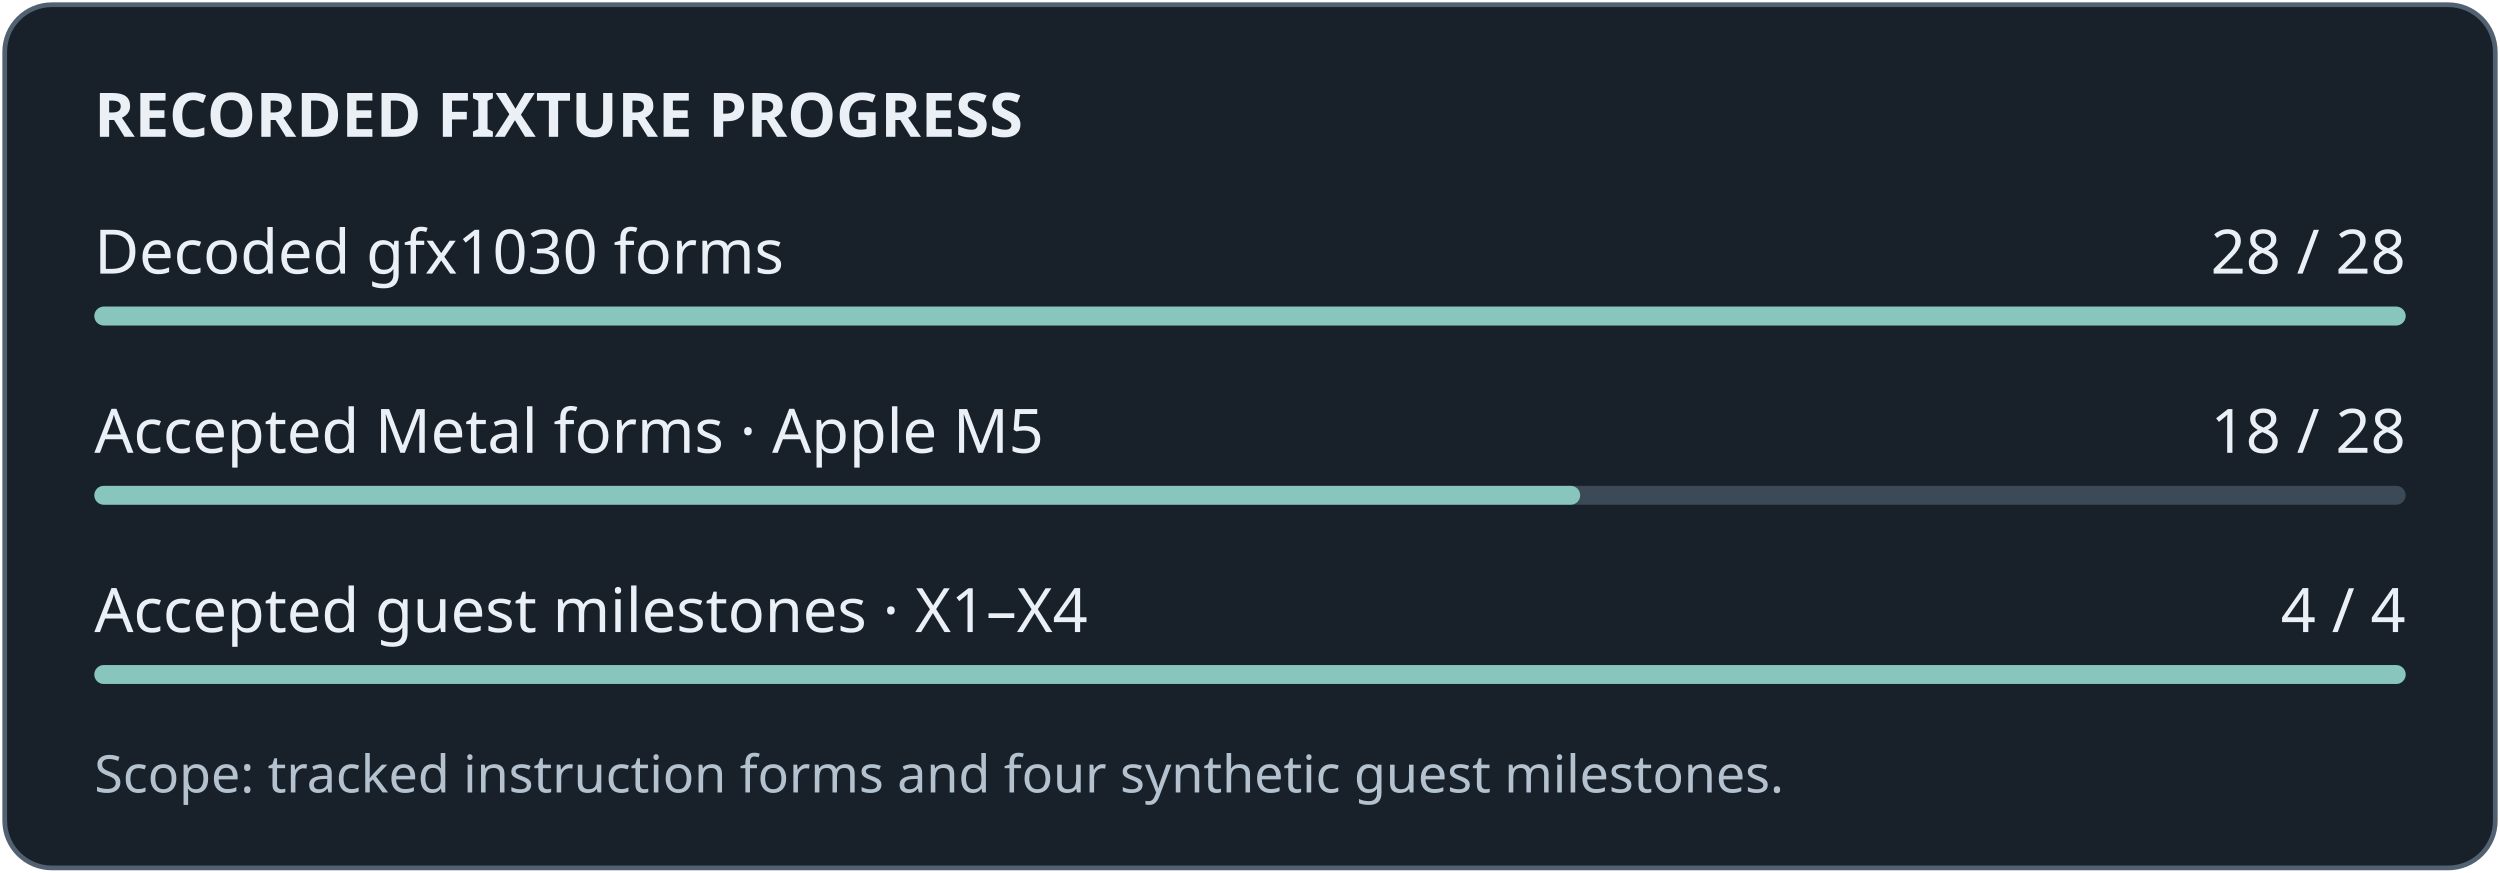
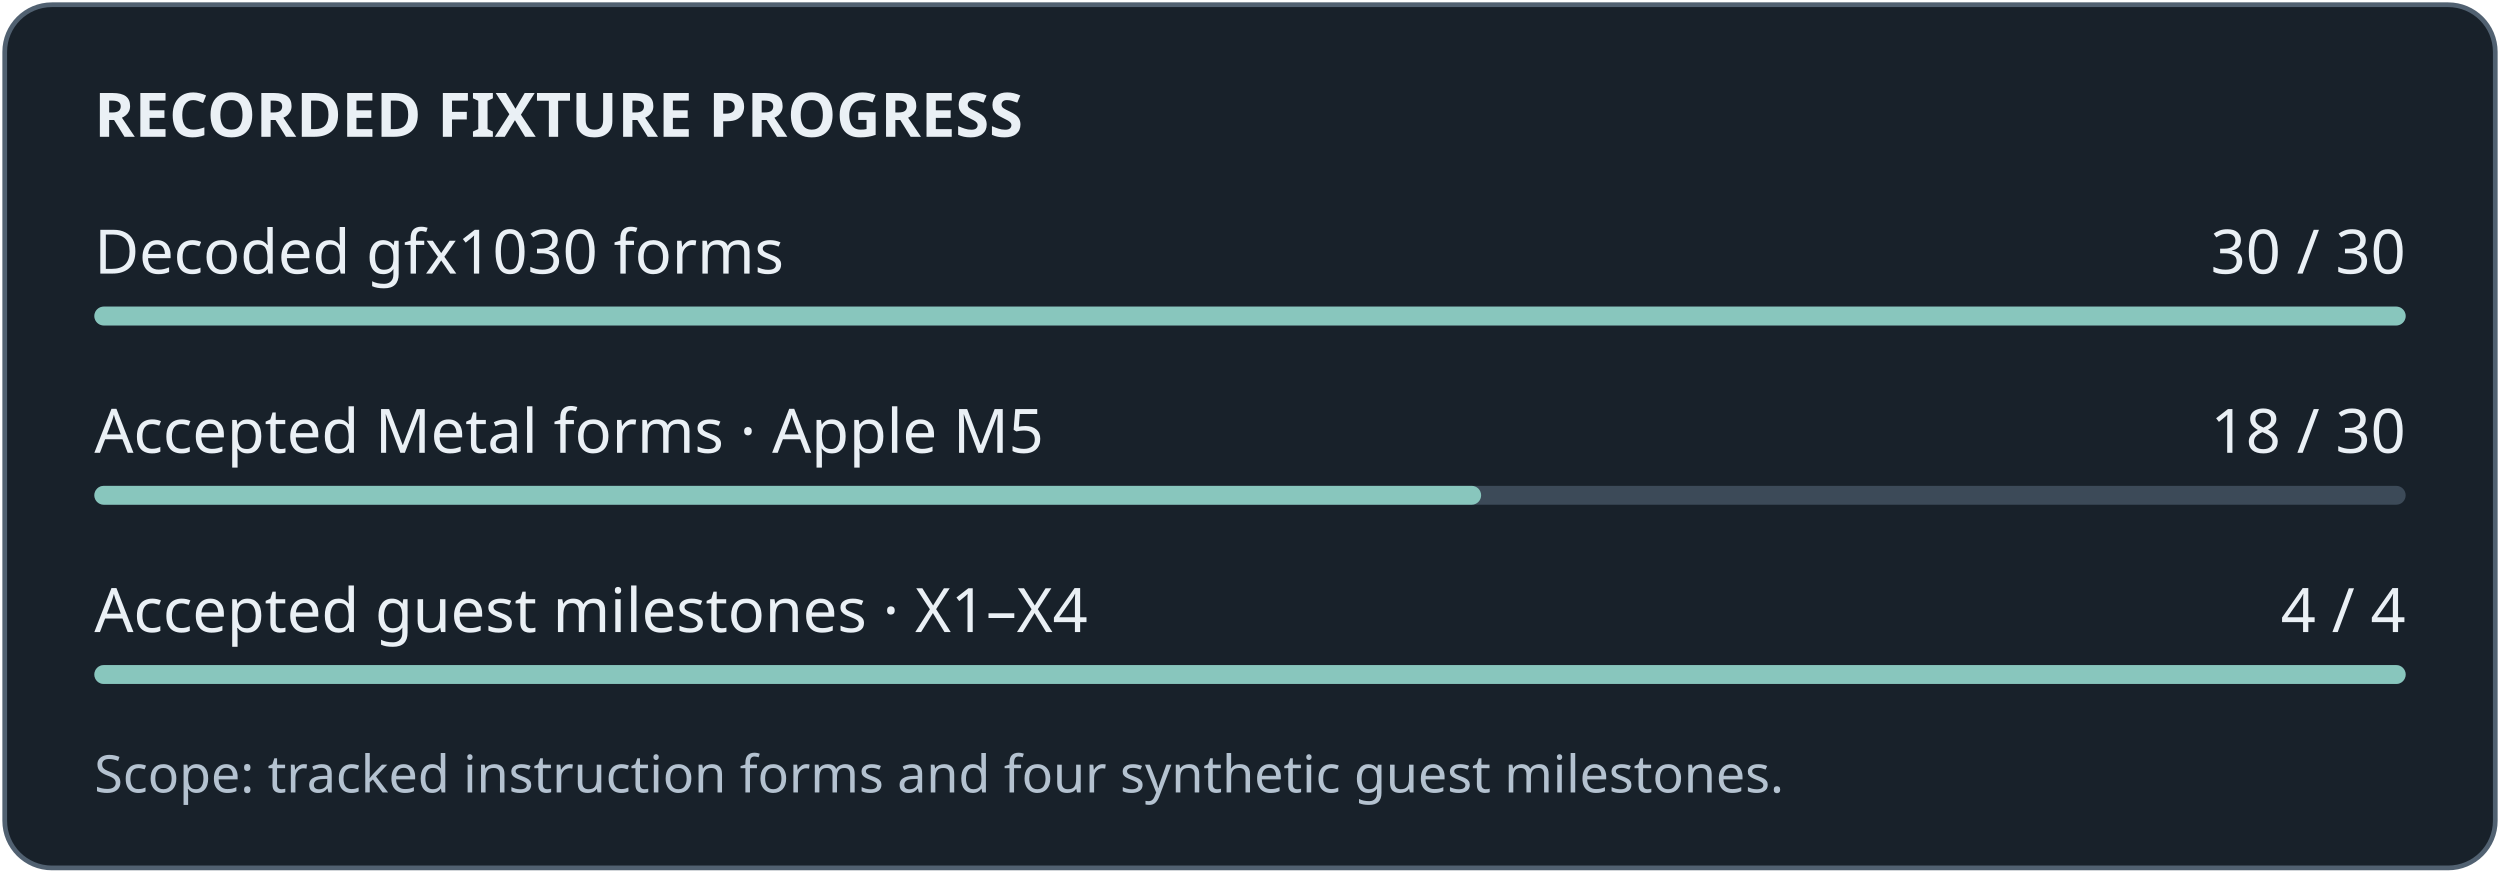
<svg xmlns="http://www.w3.org/2000/svg" width="530" height="185" viewBox="0 0 530 185" role="img" aria-labelledby="title description">
  <rect x="1" y="1" width="528" height="183" rx="10" fill="#18212a" stroke="#516171" />
  <g font-family="system-ui,sans-serif" fill="#eaf0f5">
    <text x="20" y="29" font-size="13" font-weight="700">RECORDED FIXTURE PROGRESS</text>
    <text x="20" y="58" font-size="13">Decoded gfx1030 forms</text>
-     <text x="510" y="58" font-size="13" text-anchor="end">28 / 28</text>
+     <text x="510" y="58" font-size="13" text-anchor="end">30 / 30</text>
    <rect x="20" y="65" width="490" height="4" rx="2" fill="#3c4a58" />
    <rect x="20" y="65" width="490.00" height="4" rx="2" fill="#88c6bd" />
    <text x="20" y="96" font-size="13">Accepted Metal forms · Apple M5</text>
-     <text x="510" y="96" font-size="13" text-anchor="end">18 / 28</text>
+     <text x="510" y="96" font-size="13" text-anchor="end">18 / 30</text>
    <rect x="20" y="103" width="490" height="4" rx="2" fill="#3c4a58" />
-     <rect x="20" y="103" width="315.00" height="4" rx="2" fill="#88c6bd" />
+     <rect x="20" y="103" width="294.00" height="4" rx="2" fill="#88c6bd" />
    <text x="20" y="134" font-size="13">Accepted guest milestones · X1–X4</text>
    <text x="510" y="134" font-size="13" text-anchor="end">4 / 4</text>
    <rect x="20" y="141" width="490" height="4" rx="2" fill="#3c4a58" />
    <rect x="20" y="141" width="490.00" height="4" rx="2" fill="#88c6bd" />
    <text x="20" y="168" font-size="11" fill="#b4c2d0">Scope: tracked instruction forms and four synthetic guest milestones.</text>
  </g>
</svg>
